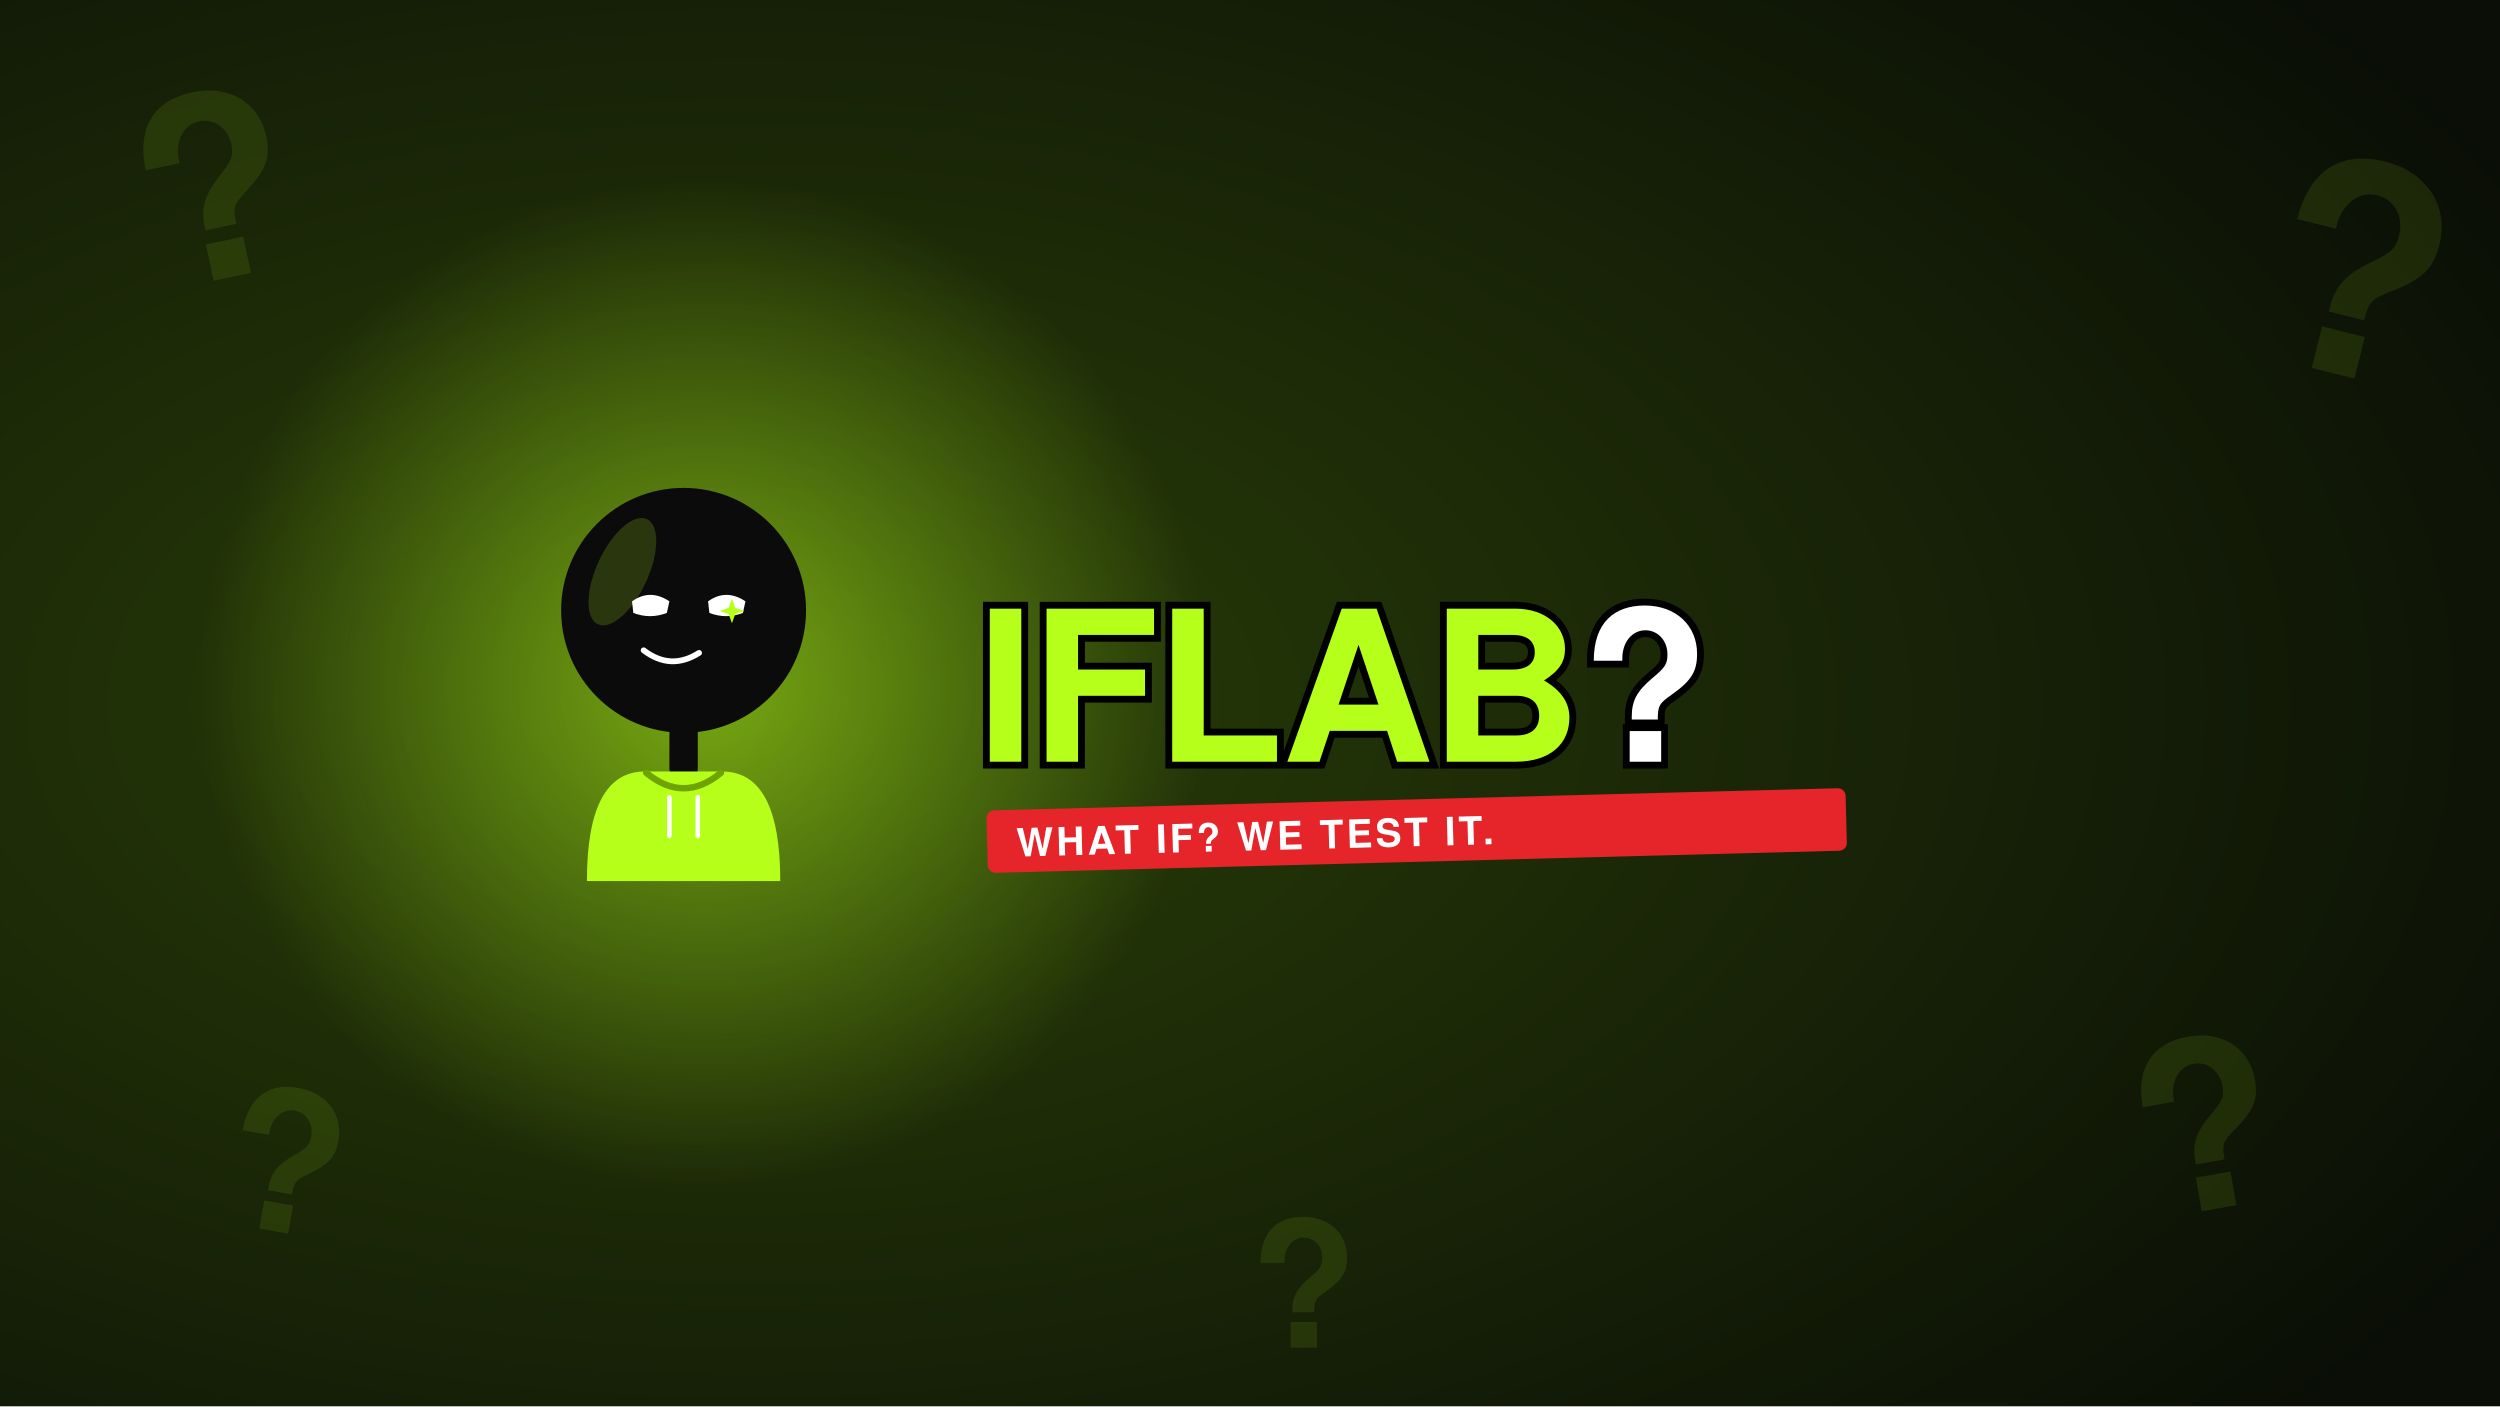
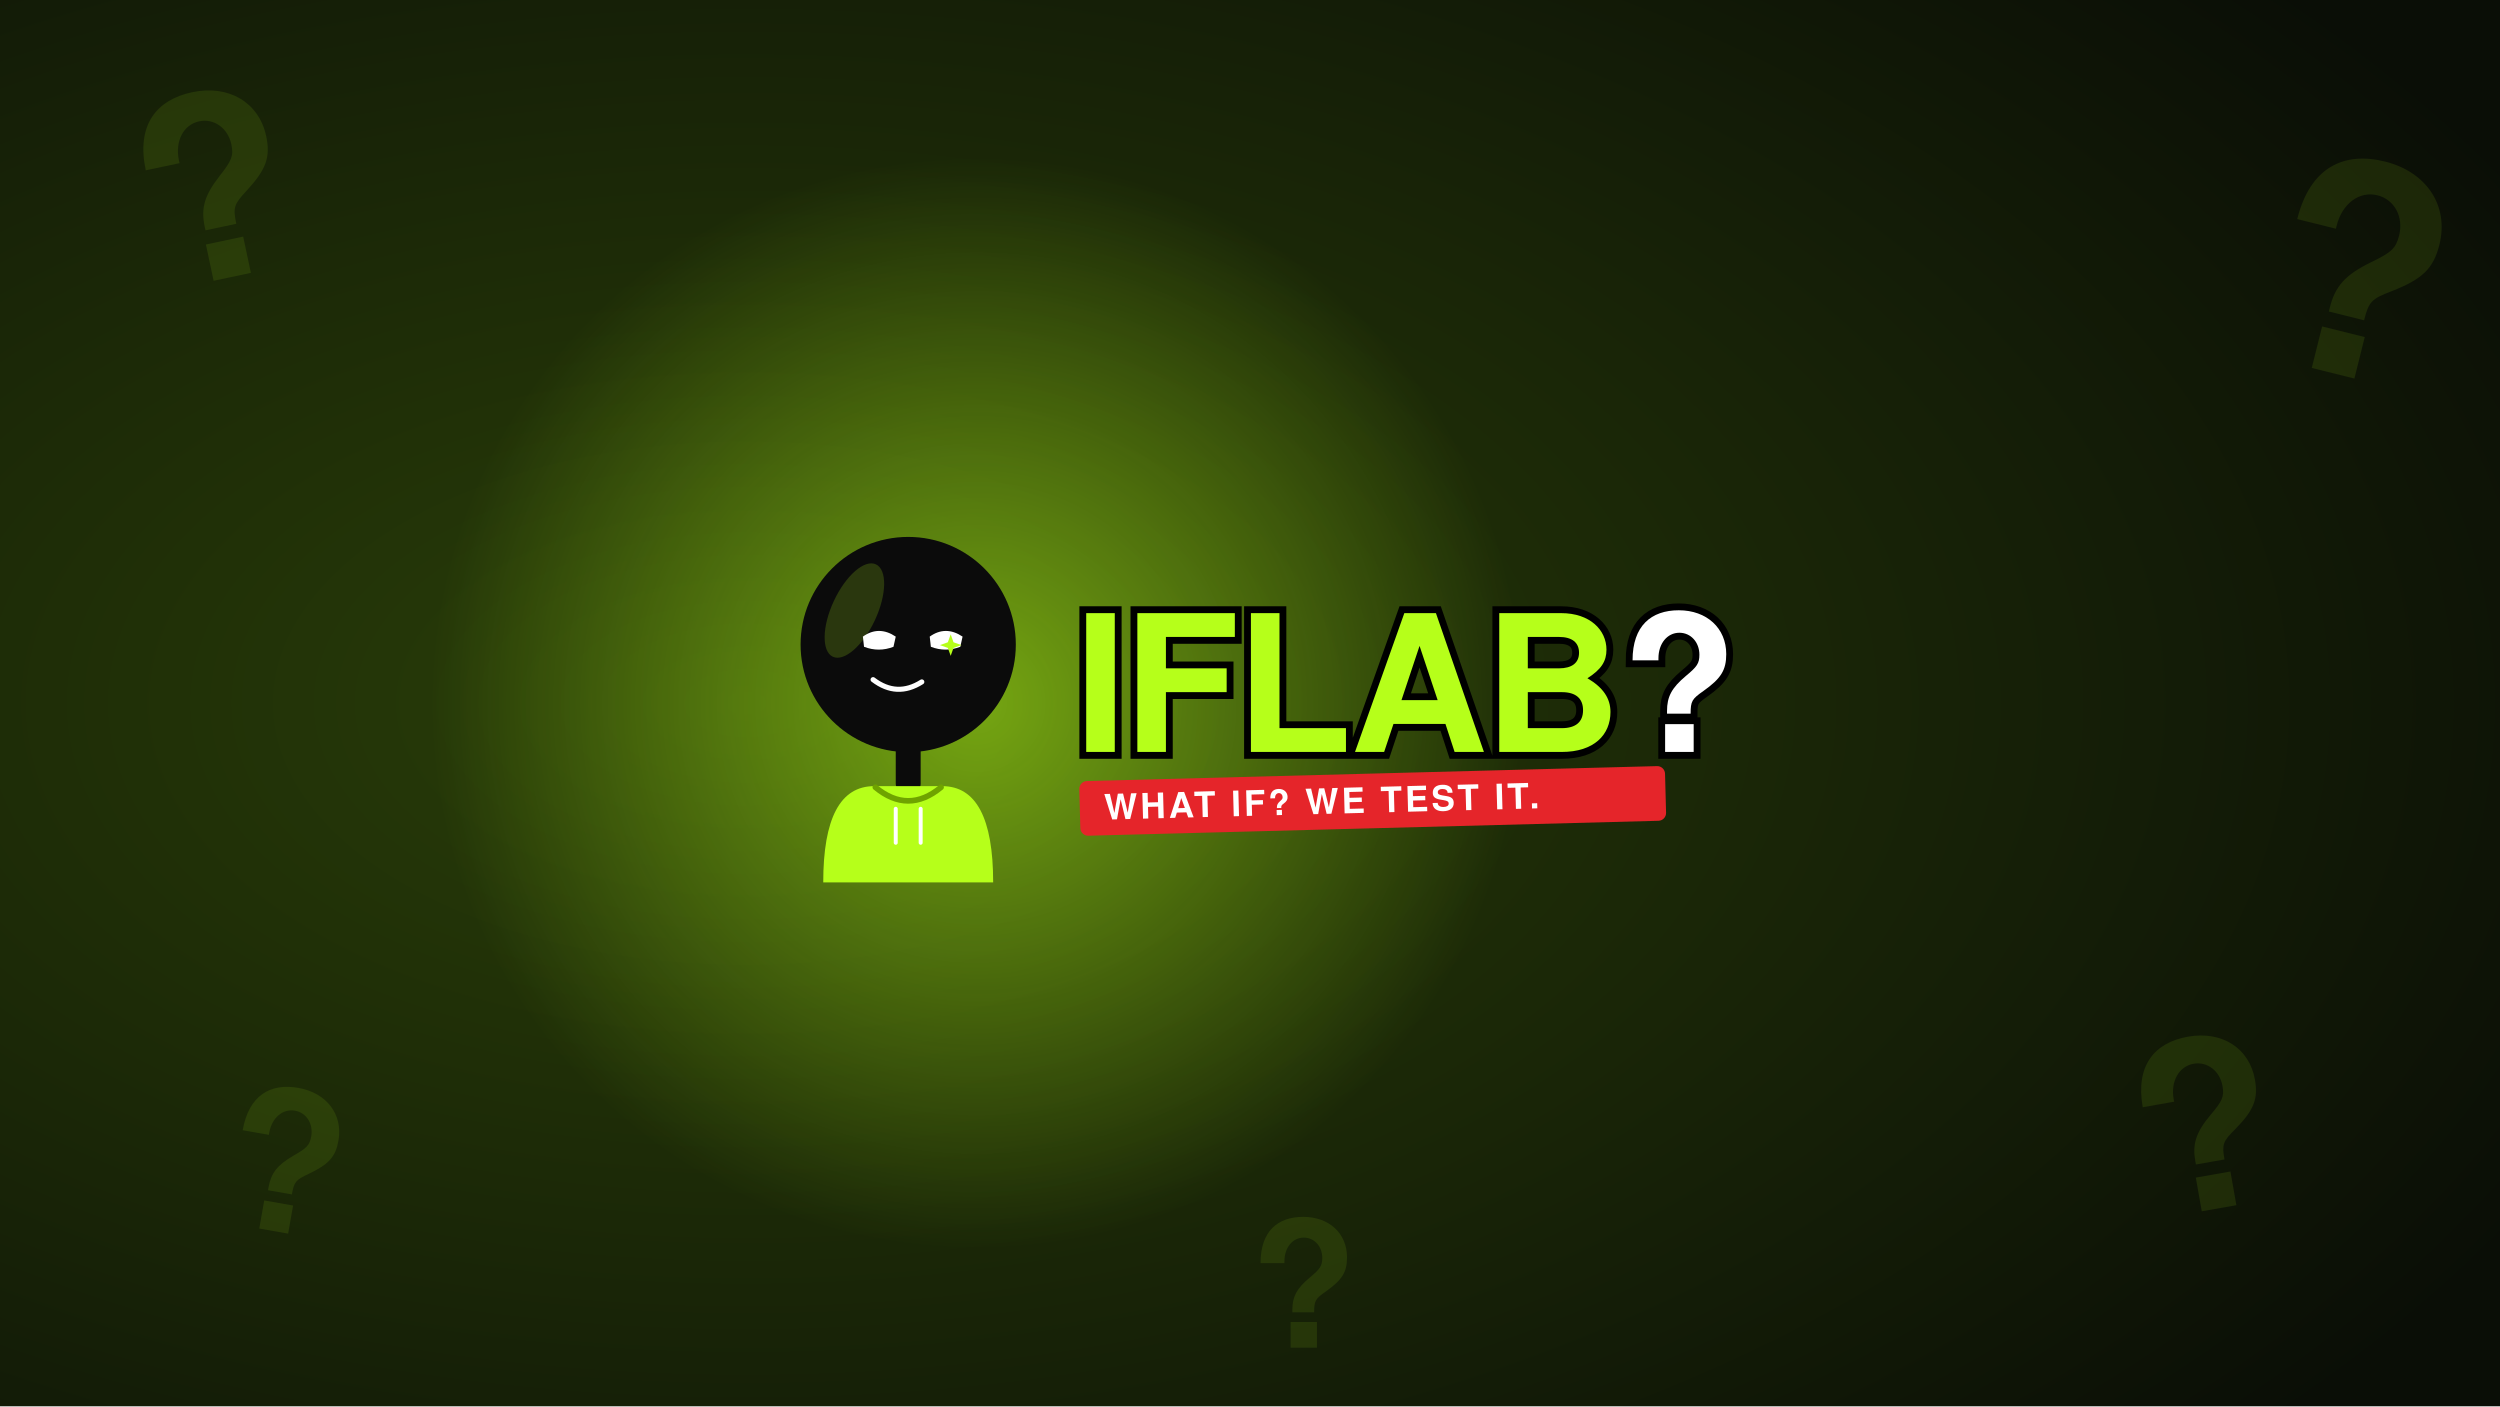
<svg xmlns="http://www.w3.org/2000/svg" width="2560" height="1440" viewBox="0 0 2560 1440">
  <defs>
    <radialGradient id="bg" cx="30%" cy="50%" r="80%">
      <stop offset="0" stop-color="#2a3f08" />
      <stop offset="1" stop-color="#0A0E06" />
    </radialGradient>
    <radialGradient id="glow" cx="50%" cy="50%" r="50%">
      <stop offset="0" stop-color="#B6FF1A" stop-opacity=".55" />
      <stop offset="1" stop-color="#B6FF1A" stop-opacity="0" />
    </radialGradient>
  </defs>
  <rect width="2560" height="1440" fill="url(#bg)" />
-   <circle cx="720" cy="700" r="520" fill="url(#glow)" />
+   <circle cx="1000" cy="720" r="560" fill="url(#glow)" />
  <g fill="#B6FF1A" opacity=".10" style="font-family:'Arial Black','Impact','Helvetica Neue',sans-serif;font-weight:900;">
    <text x="160" y="300" font-size="260" transform="rotate(-12 160 300)">?</text>
    <text x="2300" y="360" font-size="300" transform="rotate(14 2300 360)">?</text>
    <text x="2200" y="1250" font-size="240" transform="rotate(-10 2200 1250)">?</text>
    <text x="220" y="1250" font-size="200" transform="rotate(10 220 1250)">?</text>
    <text x="1280" y="1380" font-size="180">?</text>
  </g>
-   <g transform="translate(700 625) scale(.66)">
+   <g transform="translate(930 660) scale(.58)">
    <g id="c">
      <rect x="-22" y="170" width="44" height="90" rx="14" fill="#0b0b0b" />
      <path d="M-150 420 Q-150 250 -60 250 L60 250 Q150 250 150 420 Z" fill="#B6FF1A" />
      <path d="M-58 252 Q0 300 58 252" fill="none" stroke="#6fa300" stroke-width="10" stroke-linecap="round" />
      <line x1="-22" y1="290" x2="-22" y2="350" stroke="#fff" stroke-width="7" stroke-linecap="round" />
      <line x1="22" y1="290" x2="22" y2="350" stroke="#fff" stroke-width="7" stroke-linecap="round" />
      <circle cx="0" cy="0" r="190" fill="#0b0b0b" />
      <ellipse cx="-95" cy="-60" rx="40" ry="90" fill="#B6FF1A" opacity=".18" transform="rotate(25 -95 -60)" />
      <g fill="#fff">
        <path d="M-80 -14 Q-52 -34 -22 -14 L-26 4 Q-52 14 -78 4Z" />
        <path d="M38 -14 Q66 -34 96 -14 L92 4 Q66 14 40 4Z" />
      </g>
      <path d="M-62 62 Q-20 94 24 66" fill="none" stroke="#fff" stroke-width="9" stroke-linecap="round" />
      <path d="M70 -4 l5 -14 l5 14 l14 5 l-14 5 l-5 14 l-5 -14 l-14 -5z" fill="#B6FF1A" />
    </g>
  </g>
-   <text x="1000" y="780" font-size="215" fill="#B6FF1A" style="font-family:'Arial Black','Impact','Helvetica Neue',sans-serif;font-weight:900;" stroke="#000" stroke-width="14" paint-order="stroke" letter-spacing="-4">IFLAB<tspan fill="#fff">?</tspan>
+   <text x="1100" y="770" font-size="195" fill="#B6FF1A" style="font-family:'Arial Black','Impact','Helvetica Neue',sans-serif;font-weight:900;" stroke="#000" stroke-width="14" paint-order="stroke" letter-spacing="-4">IFLAB<tspan fill="#fff">?</tspan>
  </text>
-   <rect x="1010" y="830" width="880" height="64" rx="8" fill="#e5252a" transform="rotate(-1.5 1010 830)" />
-   <text x="1040" y="878" font-size="40" fill="#fff" style="font-family:'Arial Black','Impact','Helvetica Neue',sans-serif;font-weight:900;" letter-spacing="3" transform="rotate(-1.5 1010 830)">WHAT IF? WE TEST IT.</text>
+   <rect x="1105" y="800" width="600" height="56" rx="8" fill="#e5252a" transform="rotate(-1.5 1105 800)" />
+   <text x="1130" y="840" font-size="36" fill="#fff" style="font-family:'Arial Black','Impact','Helvetica Neue',sans-serif;font-weight:900;" letter-spacing="3" transform="rotate(-1.5 1105 800)">WHAT IF? WE TEST IT.</text>
</svg>
